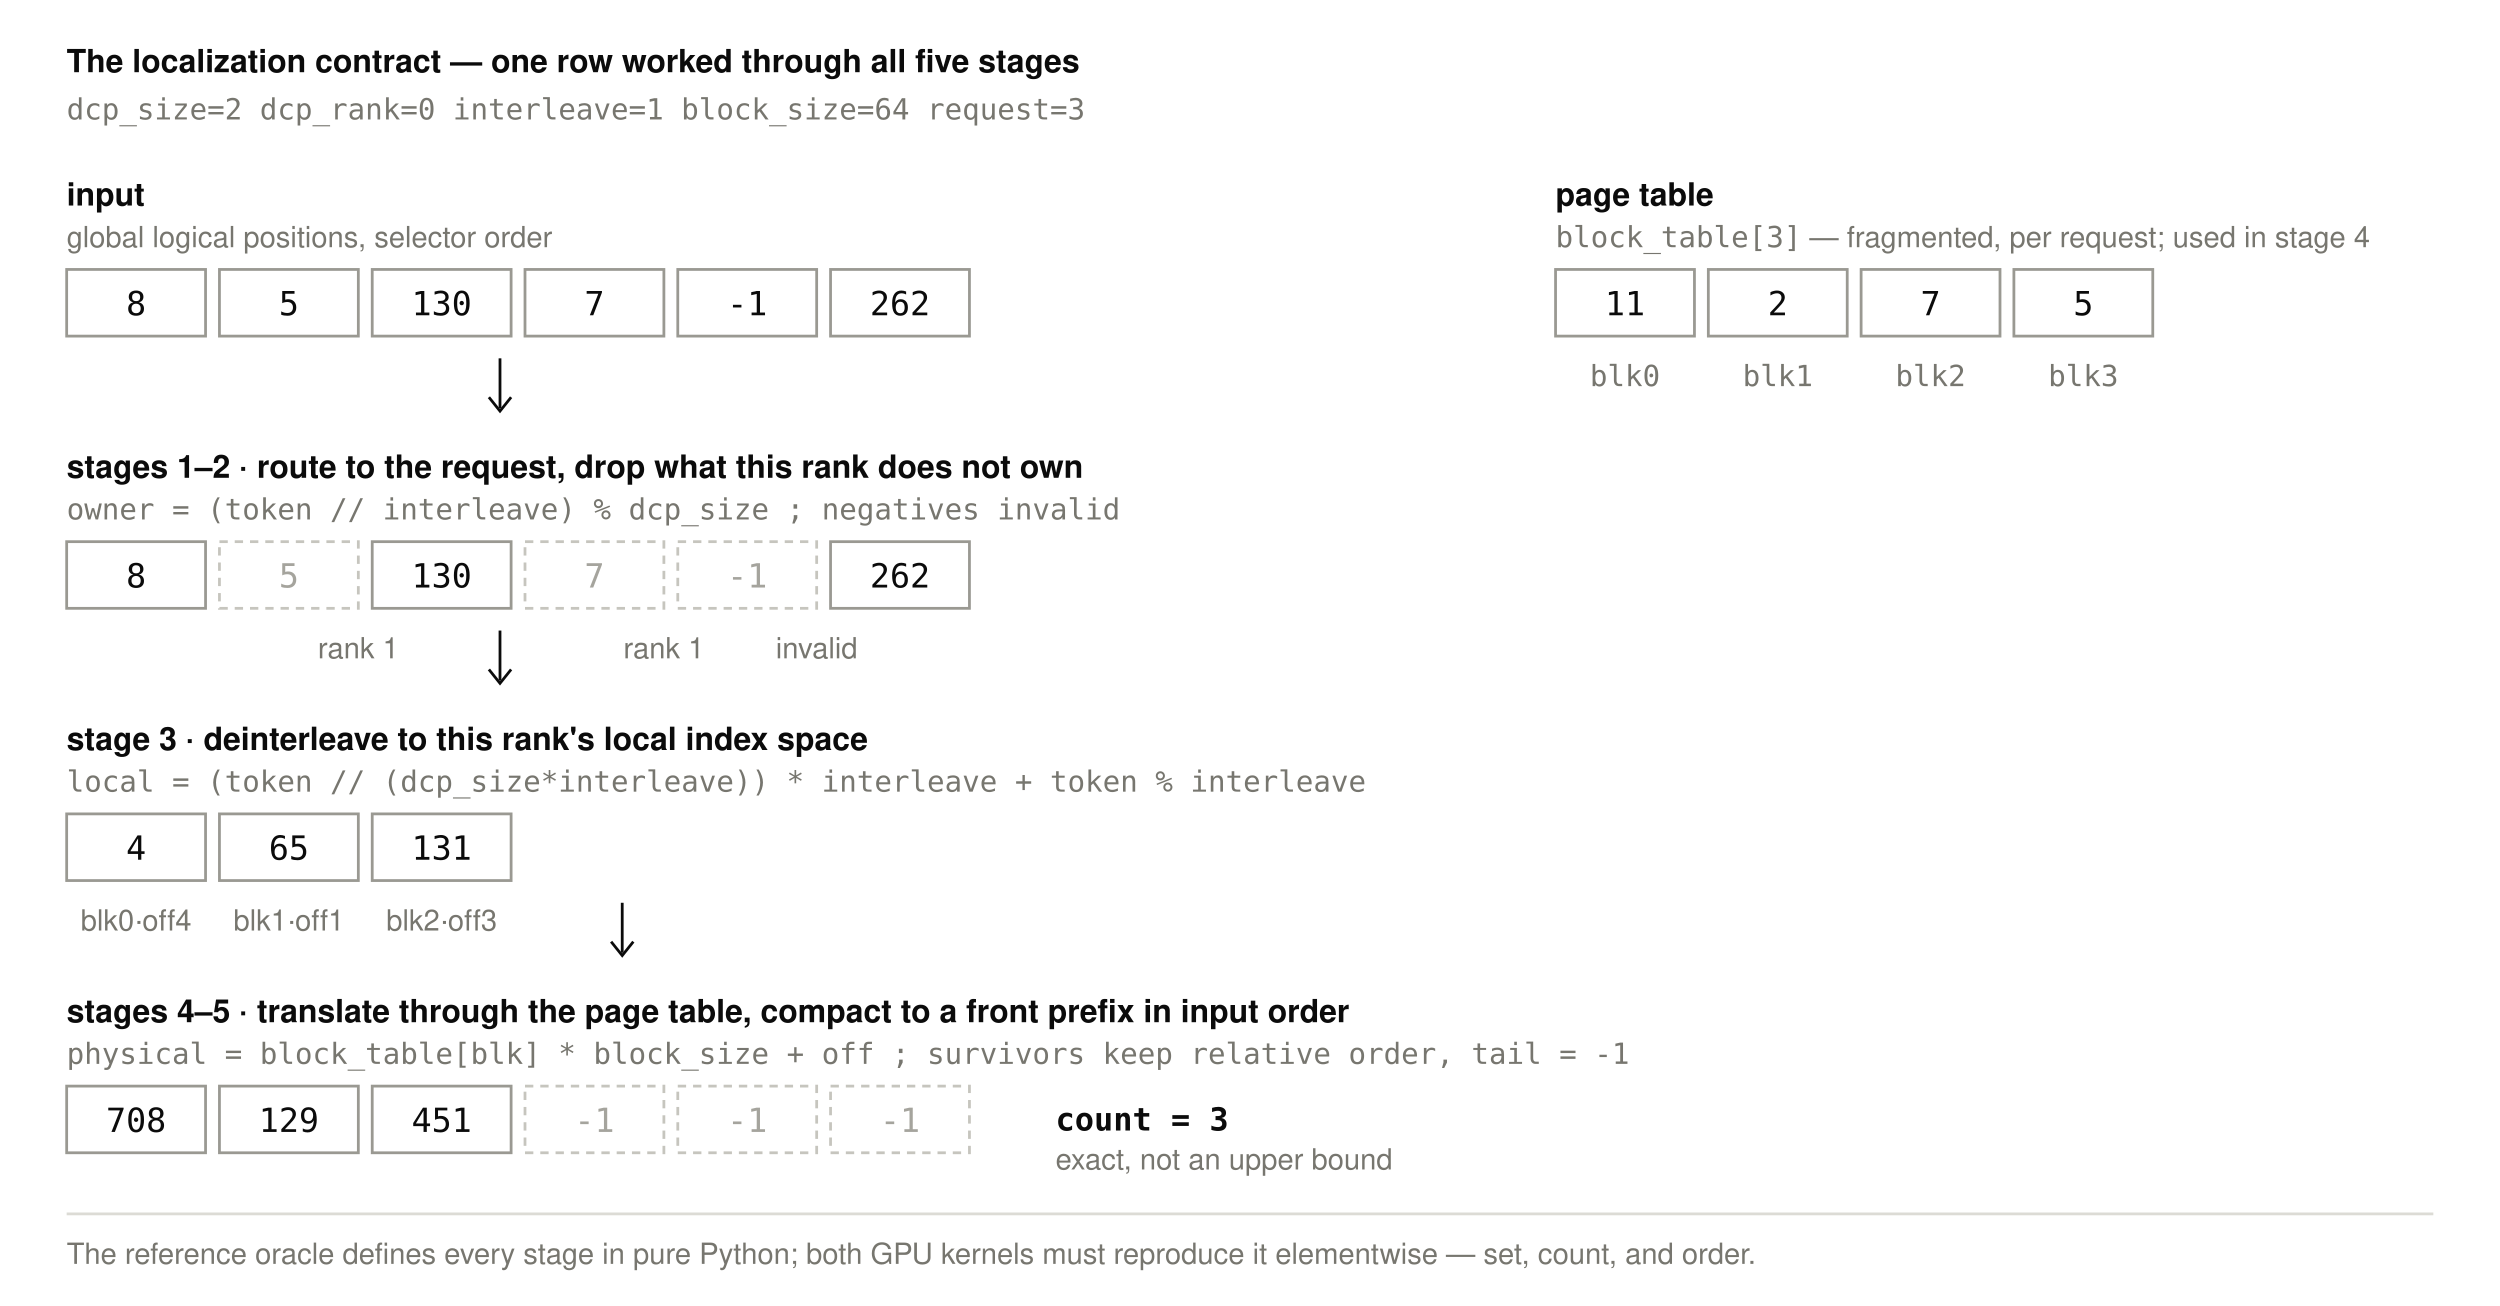
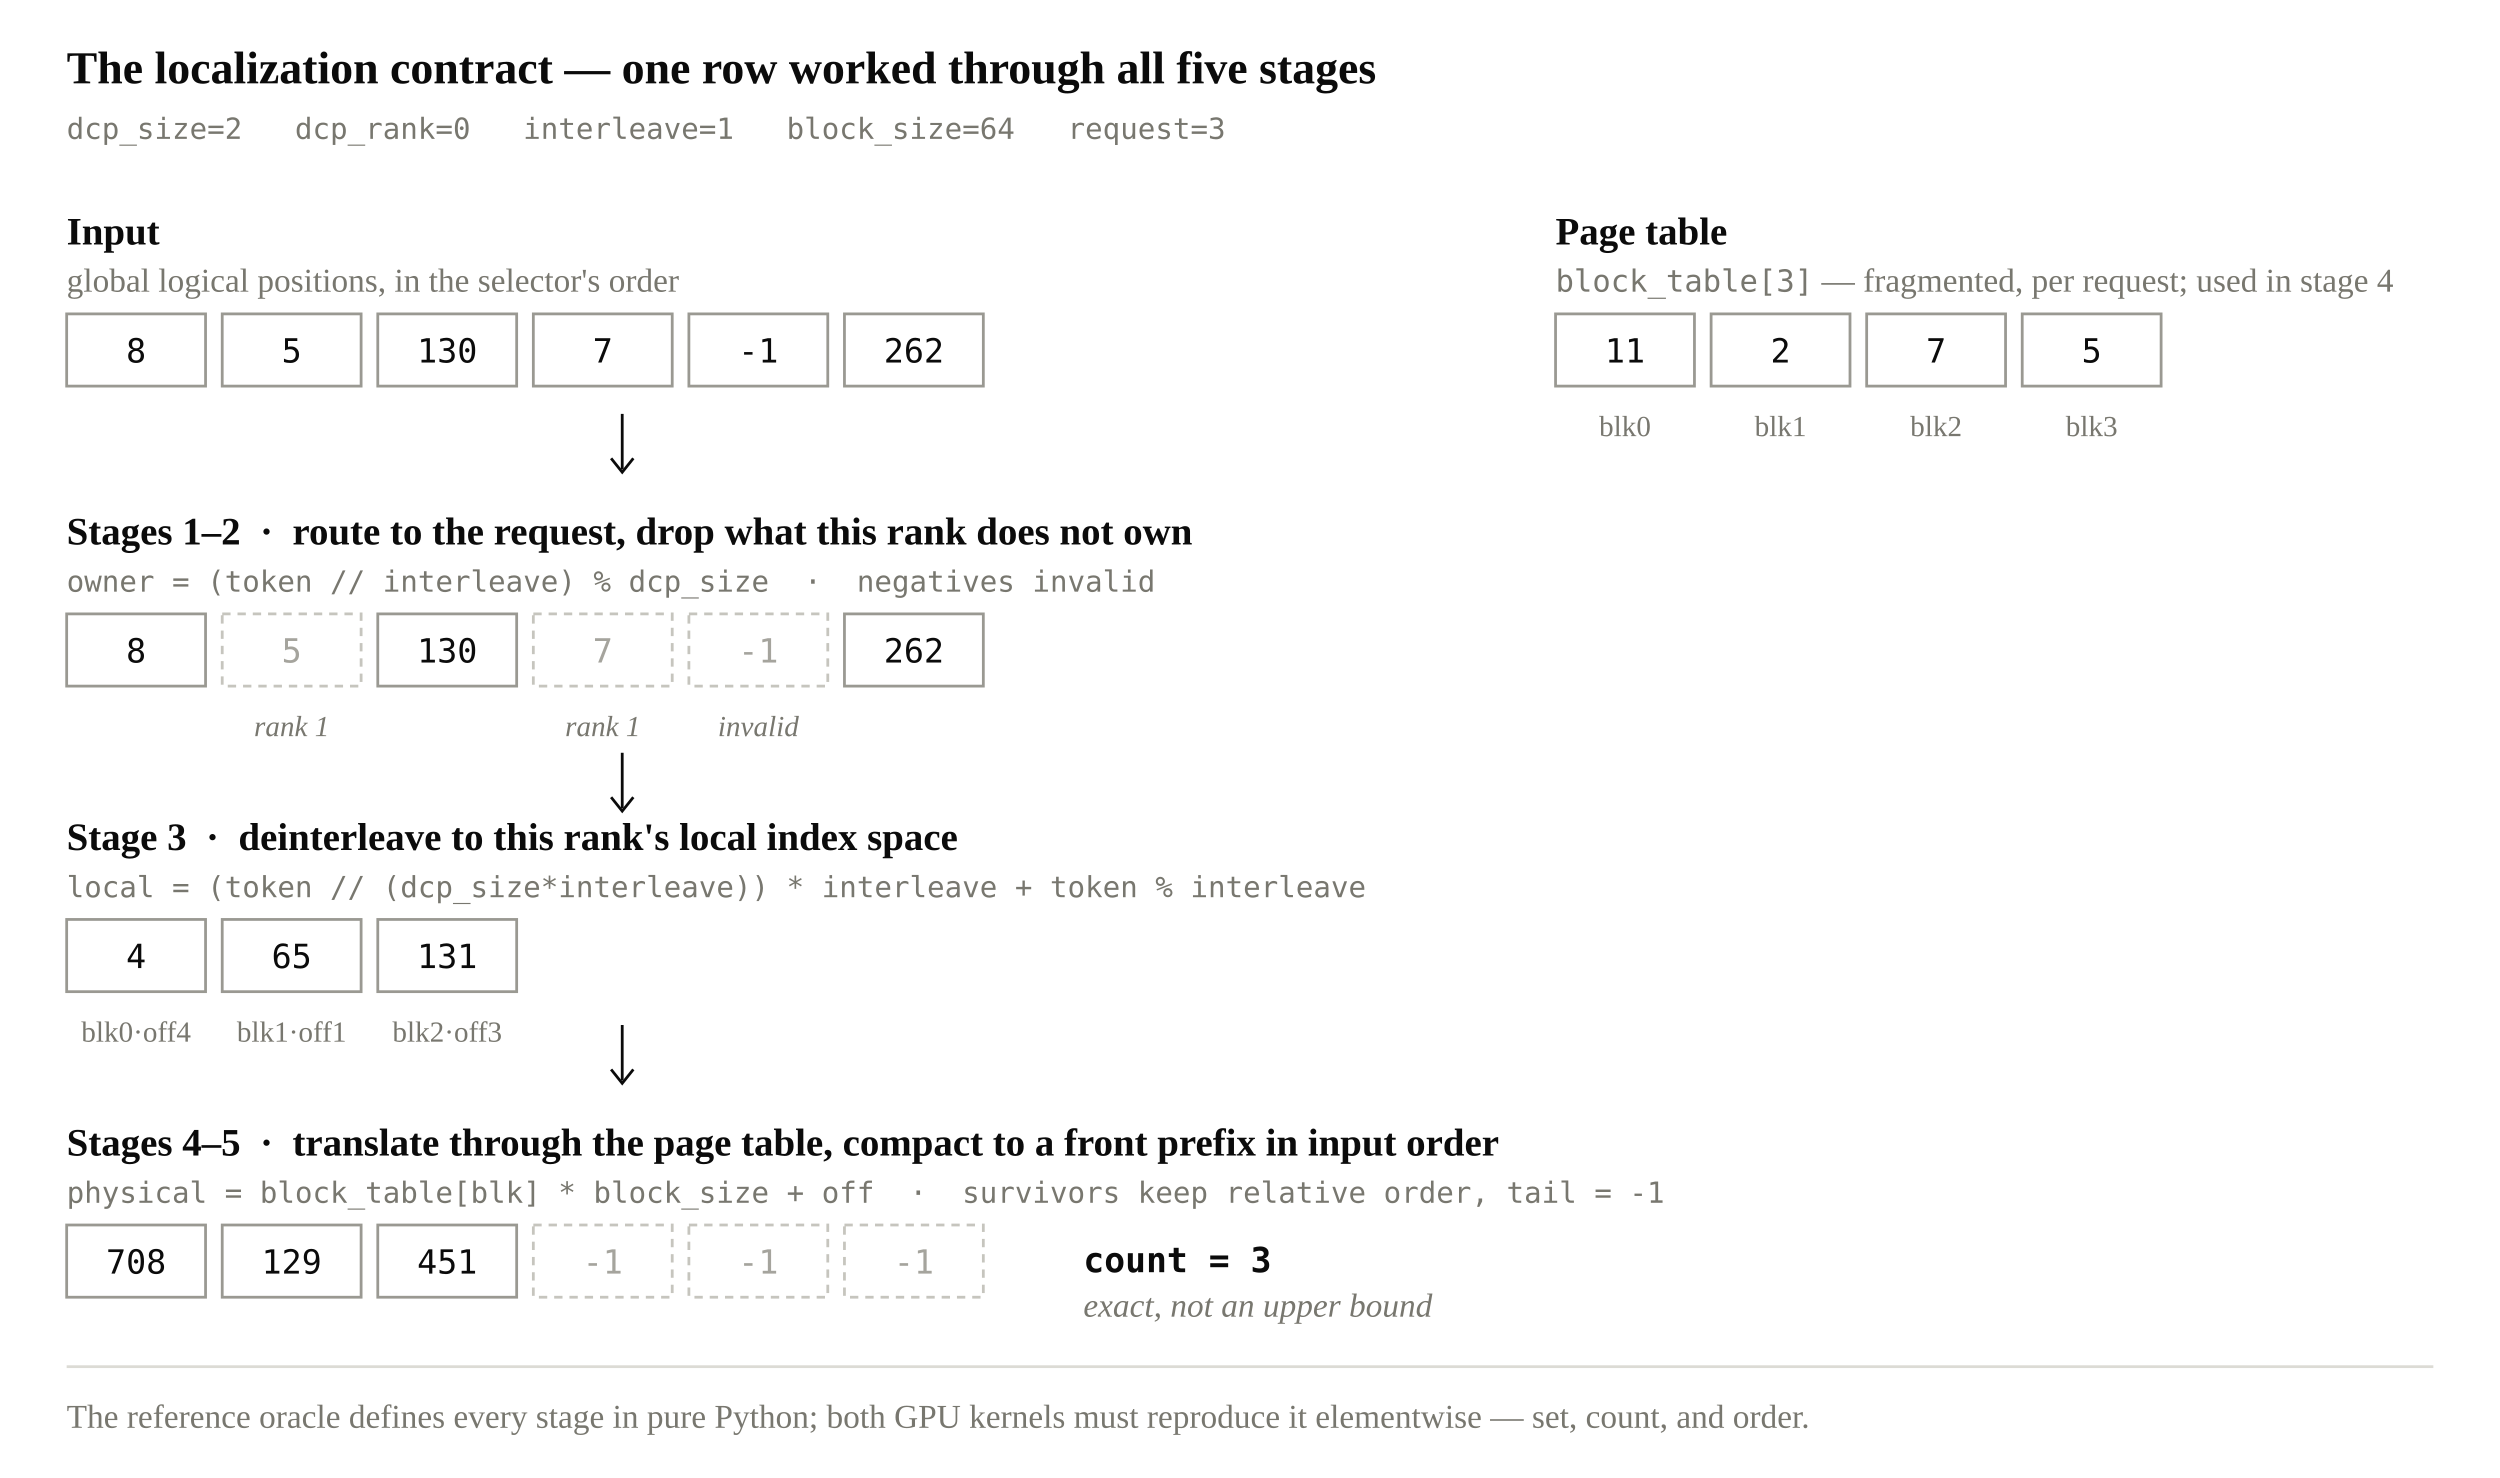
- <svg xmlns="http://www.w3.org/2000/svg" viewBox="0 0 900 470" width="900" height="470" role="img" aria-label="The localization contract in five stages with one worked example: request routing, ownership filter, deinterleave, paged translation, stable front compaction, ending in physical prefix 708 129 451 with exact count 3.">
+ <svg xmlns="http://www.w3.org/2000/svg" viewBox="0 0 900 532" width="900" height="532" role="img" aria-label="The localization contract in five stages with one worked example: request routing, ownership filter, deinterleave, paged translation, stable front compaction, ending in physical prefix 708 129 451 with exact count 3.">
  <style>
-     text  { font-family: -apple-system, "Segoe UI", Helvetica, Arial, sans-serif; }
+     text  { font-family: "Times New Roman", Times, Georgia, serif; }
    .mono { font-family: ui-monospace, SFMono-Regular, "SF Mono", Menlo, Consolas, monospace; }
-     .panel{ fill: #0b0b0b; font-size: 13px; font-weight: 700; }
-     .lab  { fill: #0b0b0b; font-size: 11.5px; }
-     .labB { fill: #0b0b0b; font-size: 11.5px; font-weight: 600; }
-     .mut  { fill: #77766f; font-size: 10.5px; }
+     .fh   { fill: #0b0b0b; font-size: 16.5px; font-weight: 700; }
+     .ph   { fill: #0b0b0b; font-size: 14px; font-weight: 700; }
+     .lab  { fill: #0b0b0b; font-size: 12.5px; }
+     .note { fill: #0b0b0b; font-size: 12.5px; }
+     .noteB{ fill: #0b0b0b; font-size: 12.5px; font-weight: 700; }
+     .mut  { fill: #78776f; font-size: 12px; }
+     .mutS { fill: #78776f; font-size: 10.5px; }
    .val  { fill: #0b0b0b; font-size: 12px; }
    .drpv { fill: #a5a49d; font-size: 12px; }
    .axis { stroke: #0b0b0b; stroke-width: 1; }
-     .tick { stroke: #0b0b0b; stroke-width: 1; }
-     .grid { stroke: #e6e5df; stroke-width: 1; }
+     .tick { stroke: #6f6e68; stroke-width: 1; }
+     .grid { stroke: #d9d8d2; stroke-width: 1; }
+     .trk  { fill: #eeedea; }
    .cell { fill: none; stroke: #9a9992; stroke-width: 1; }
    .drop { fill: none; stroke: #c6c5be; stroke-width: 1; stroke-dasharray: 3 2.5; }
    .blue   { fill: #2a78d6; }
-     .orange { fill: #eb6834; }
-     .gray   { fill: #b3b2ab; }
+     .orange { fill: #e0762f; }
+     .gray   { fill: #b5b4ad; }
    .blueS  { stroke: #2a78d6; }
-     .orangeS{ stroke: #eb6834; }
-     .marg { stroke: #cf3f36; stroke-width: 1; stroke-dasharray: 4 3; }
-     .margT{ fill: #cf3f36; font-size: 10.5px; font-weight: 600; }
+     .orangeS{ stroke: #e0762f; }
+     .band { fill: #2a78d6; fill-opacity: .06; }
+     .chg  { fill: #e0762f; fill-opacity: .10; }
+     .marg { stroke: #c2453a; stroke-width: 1; stroke-dasharray: 4 3; }
+     .margT{ fill: #c2453a; font-size: 11.5px; font-style: italic; }
    .sep  { stroke: #dcdbd5; stroke-width: 1; }
    @media (prefers-color-scheme: dark) {
-       .panel,.lab,.labB,.val { fill: #f0f0ee; }
-       .mut  { fill: #91908a; }
+       .fh,.ph,.lab,.note,.noteB,.val { fill: #f0f0ee; }
+       .mut,.mutS { fill: #92918b; }
      .drpv { fill: #6e6d67; }
-       .axis,.tick { stroke: #f0f0ee; }
-       .grid { stroke: #2c2c2a; }
+       .axis { stroke: #f0f0ee; }
+       .tick { stroke: #8a8983; }
+       .grid { stroke: #2e2e2c; }
+       .trk  { fill: #232322; }
      .cell { stroke: #6f6e68; }
      .drop { stroke: #4a4945; }
      .gray { fill: #55544e; }
      .blue { fill: #3987e5; } .blueS { stroke: #3987e5; }
-       .orange { fill: #ee7a42; } .orangeS { stroke: #ee7a42; }
-       .marg { stroke: #e66761; } .margT { fill: #e66761; }
+       .orange { fill: #e8853f; } .orangeS { stroke: #e8853f; }
+       .band { fill: #3987e5; fill-opacity: .10; }
+       .chg  { fill: #e8853f; fill-opacity: .14; }
+       .marg { stroke: #e06a5e; } .margT { fill: #e06a5e; }
      .sep  { stroke: #3a3a37; }
    }
  </style>
-   <text class="labB" x="24" y="26">The localization contract — one row worked through all five stages</text>
-   <text class="mut mono" x="24" y="43">dcp_size=2   dcp_rank=0   interleave=1   block_size=64   request=3</text>
-   <text class="labB" x="24" y="74">input</text>
-   <text class="mut" x="24" y="89">global logical positions, selector order</text>
-   <rect class="cell" x="24" y="97" width="50" height="24" />
-   <text class="val mono" x="49.0" y="113.5" text-anchor="middle">8</text>
-   <rect class="cell" x="79" y="97" width="50" height="24" />
-   <text class="val mono" x="104.0" y="113.5" text-anchor="middle">5</text>
-   <rect class="cell" x="134" y="97" width="50" height="24" />
-   <text class="val mono" x="159.0" y="113.5" text-anchor="middle">130</text>
-   <rect class="cell" x="189" y="97" width="50" height="24" />
-   <text class="val mono" x="214.0" y="113.5" text-anchor="middle">7</text>
-   <rect class="cell" x="244" y="97" width="50" height="24" />
-   <text class="val mono" x="269.0" y="113.5" text-anchor="middle">-1</text>
-   <rect class="cell" x="299" y="97" width="50" height="24" />
-   <text class="val mono" x="324.0" y="113.5" text-anchor="middle">262</text>
-   <text class="labB" x="560" y="74">page table</text>
-   <text class="mut" x="560" y="89">
-     <tspan class="mono">block_table[3]</tspan> — fragmented, per request; used in stage 4</text>
-   <rect class="cell" x="560" y="97" width="50" height="24" />
-   <text class="val mono" x="585.0" y="113.5" text-anchor="middle">11</text>
-   <rect class="cell" x="615" y="97" width="50" height="24" />
-   <text class="val mono" x="640.0" y="113.5" text-anchor="middle">2</text>
-   <rect class="cell" x="670" y="97" width="50" height="24" />
-   <text class="val mono" x="695.0" y="113.5" text-anchor="middle">7</text>
-   <rect class="cell" x="725" y="97" width="50" height="24" />
-   <text class="val mono" x="750.0" y="113.5" text-anchor="middle">5</text>
-   <text class="mut mono" x="585" y="139" text-anchor="middle">blk0</text>
-   <text class="mut mono" x="640" y="139" text-anchor="middle">blk1</text>
-   <text class="mut mono" x="695" y="139" text-anchor="middle">blk2</text>
-   <text class="mut mono" x="750" y="139" text-anchor="middle">blk3</text>
-   <line class="axis" x1="180" y1="129" x2="180" y2="147" />
-   <path class="axis" fill="none" d="M 176 143 L 180 148 L 184 143" />
-   <text class="labB" x="24" y="172">stages 1–2 · route to the request, drop what this rank does not own</text>
-   <text class="mut mono" x="24" y="187">owner = (token // interleave) % dcp_size ; negatives invalid</text>
-   <rect class="cell" x="24" y="195" width="50" height="24" />
-   <text class="val mono" x="49.0" y="211.5" text-anchor="middle">8</text>
-   <rect class="drop" x="79" y="195" width="50" height="24" />
-   <text class="drpv mono" x="104.0" y="211.5" text-anchor="middle">5</text>
-   <rect class="cell" x="134" y="195" width="50" height="24" />
-   <text class="val mono" x="159.0" y="211.5" text-anchor="middle">130</text>
-   <rect class="drop" x="189" y="195" width="50" height="24" />
-   <text class="drpv mono" x="214.0" y="211.5" text-anchor="middle">7</text>
-   <rect class="drop" x="244" y="195" width="50" height="24" />
-   <text class="drpv mono" x="269.0" y="211.5" text-anchor="middle">-1</text>
-   <rect class="cell" x="299" y="195" width="50" height="24" />
-   <text class="val mono" x="324.0" y="211.5" text-anchor="middle">262</text>
-   <text class="mut" x="49" y="237" text-anchor="middle"> </text>
-   <g class="mut" text-anchor="middle" font-size="10">
-     <text x="129" y="237">rank 1</text>
-     <text x="239" y="237">rank 1</text>
-     <text x="294" y="237">invalid</text>
+   <text class="fh" x="24" y="30">The localization contract — one row worked through all five stages</text>
+   <text class="mutS mono" x="24" y="50">dcp_size=2   dcp_rank=0   interleave=1   block_size=64   request=3</text>
+   <text class="ph" x="24" y="88" font-size="13">Input</text>
+   <text class="mut" x="24" y="105">global logical positions, in the selector's order</text>
+   <rect class="cell" x="24" y="113" width="50" height="26" />
+   <text class="val mono" x="49.0" y="130.5" text-anchor="middle">8</text>
+   <rect class="cell" x="80" y="113" width="50" height="26" />
+   <text class="val mono" x="105.0" y="130.5" text-anchor="middle">5</text>
+   <rect class="cell" x="136" y="113" width="50" height="26" />
+   <text class="val mono" x="161.0" y="130.5" text-anchor="middle">130</text>
+   <rect class="cell" x="192" y="113" width="50" height="26" />
+   <text class="val mono" x="217.0" y="130.5" text-anchor="middle">7</text>
+   <rect class="cell" x="248" y="113" width="50" height="26" />
+   <text class="val mono" x="273.0" y="130.5" text-anchor="middle">-1</text>
+   <rect class="cell" x="304" y="113" width="50" height="26" />
+   <text class="val mono" x="329.0" y="130.5" text-anchor="middle">262</text>
+   <text class="ph" x="560" y="88" font-size="13">Page table</text>
+   <text class="mut" x="560" y="105">
+     <tspan class="mono" font-size="11">block_table[3]</tspan> — fragmented, per request; used in stage 4</text>
+   <rect class="cell" x="560" y="113" width="50" height="26" />
+   <text class="val mono" x="585.0" y="130.5" text-anchor="middle">11</text>
+   <rect class="cell" x="616" y="113" width="50" height="26" />
+   <text class="val mono" x="641.0" y="130.5" text-anchor="middle">2</text>
+   <rect class="cell" x="672" y="113" width="50" height="26" />
+   <text class="val mono" x="697.0" y="130.5" text-anchor="middle">7</text>
+   <rect class="cell" x="728" y="113" width="50" height="26" />
+   <text class="val mono" x="753.0" y="130.5" text-anchor="middle">5</text>
+   <g class="mutS mono" text-anchor="middle">
+     <text x="585" y="157">blk0</text>
+     <text x="641" y="157">blk1</text>
+     <text x="697" y="157">blk2</text>
+     <text x="753" y="157">blk3</text>
  </g>
-   <line class="axis" x1="180" y1="227" x2="180" y2="245" />
-   <path class="axis" fill="none" d="M 176 241 L 180 246 L 184 241" />
-   <text class="labB" x="24" y="270">stage 3 · deinterleave to this rank's local index space</text>
-   <text class="mut mono" x="24" y="285">local = (token // (dcp_size*interleave)) * interleave + token % interleave</text>
-   <rect class="cell" x="24" y="293" width="50" height="24" />
-   <text class="val mono" x="49.0" y="309.5" text-anchor="middle">4</text>
-   <rect class="cell" x="79" y="293" width="50" height="24" />
-   <text class="val mono" x="104.0" y="309.5" text-anchor="middle">65</text>
-   <rect class="cell" x="134" y="293" width="50" height="24" />
-   <text class="val mono" x="159.0" y="309.5" text-anchor="middle">131</text>
-   <g class="mut mono" text-anchor="middle" font-size="10">
-     <text x="49" y="335">blk0·off4</text>
-     <text x="104" y="335">blk1·off1</text>
-     <text x="159" y="335">blk2·off3</text>
+   <line class="axis" x1="224" y1="149" x2="224" y2="169" />
+   <path class="axis" fill="none" d="M 220 165 L 224 170 L 228 165" />
+   <text class="ph" x="24" y="196" font-size="13">Stages 1–2  ·  route to the request, drop what this rank does not own</text>
+   <text class="mutS mono" x="24" y="213">owner = (token // interleave) % dcp_size  ·  negatives invalid</text>
+   <rect class="cell" x="24" y="221" width="50" height="26" />
+   <text class="val mono" x="49.0" y="238.5" text-anchor="middle">8</text>
+   <rect class="drop" x="80" y="221" width="50" height="26" />
+   <text class="drpv mono" x="105.0" y="238.5" text-anchor="middle">5</text>
+   <rect class="cell" x="136" y="221" width="50" height="26" />
+   <text class="val mono" x="161.0" y="238.5" text-anchor="middle">130</text>
+   <rect class="drop" x="192" y="221" width="50" height="26" />
+   <text class="drpv mono" x="217.0" y="238.5" text-anchor="middle">7</text>
+   <rect class="drop" x="248" y="221" width="50" height="26" />
+   <text class="drpv mono" x="273.0" y="238.5" text-anchor="middle">-1</text>
+   <rect class="cell" x="304" y="221" width="50" height="26" />
+   <text class="val mono" x="329.0" y="238.5" text-anchor="middle">262</text>
+   <g class="mutS" text-anchor="middle" font-style="italic">
+     <text x="105" y="265">rank 1</text>
+     <text x="217" y="265">rank 1</text>
+     <text x="273" y="265">invalid</text>
  </g>
-   <line class="axis" x1="224" y1="325" x2="224" y2="343" />
-   <path class="axis" fill="none" d="M 220 339 L 224 344 L 228 339" />
-   <text class="labB" x="24" y="368">stages 4–5 · translate through the page table, compact to a front prefix in input order</text>
-   <text class="mut mono" x="24" y="383">physical = block_table[blk] * block_size + off ; survivors keep relative order, tail = -1</text>
-   <rect class="cell" x="24" y="391" width="50" height="24" />
-   <text class="val mono" x="49.0" y="407.5" text-anchor="middle">708</text>
-   <rect class="cell" x="79" y="391" width="50" height="24" />
-   <text class="val mono" x="104.0" y="407.5" text-anchor="middle">129</text>
-   <rect class="cell" x="134" y="391" width="50" height="24" />
-   <text class="val mono" x="159.0" y="407.5" text-anchor="middle">451</text>
-   <rect class="drop" x="189" y="391" width="50" height="24" />
-   <text class="drpv mono" x="214.0" y="407.5" text-anchor="middle">-1</text>
-   <rect class="drop" x="244" y="391" width="50" height="24" />
-   <text class="drpv mono" x="269.0" y="407.5" text-anchor="middle">-1</text>
-   <rect class="drop" x="299" y="391" width="50" height="24" />
-   <text class="drpv mono" x="324.0" y="407.5" text-anchor="middle">-1</text>
-   <text class="labB mono" x="380" y="407">count = 3</text>
-   <text class="mut" x="380" y="421">exact, not an upper bound</text>
-   <line class="sep" x1="24" y1="437" x2="876" y2="437" />
-   <text class="mut" x="24" y="455">The reference oracle defines every stage in pure Python; both GPU kernels must reproduce it elementwise — set, count, and order.</text>
+   <line class="axis" x1="224" y1="271" x2="224" y2="291" />
+   <path class="axis" fill="none" d="M 220 287 L 224 292 L 228 287" />
+   <text class="ph" x="24" y="306" font-size="13">Stage 3  ·  deinterleave to this rank's local index space</text>
+   <text class="mutS mono" x="24" y="323">local = (token // (dcp_size*interleave)) * interleave + token % interleave</text>
+   <rect class="cell" x="24" y="331" width="50" height="26" />
+   <text class="val mono" x="49.0" y="348.5" text-anchor="middle">4</text>
+   <rect class="cell" x="80" y="331" width="50" height="26" />
+   <text class="val mono" x="105.0" y="348.5" text-anchor="middle">65</text>
+   <rect class="cell" x="136" y="331" width="50" height="26" />
+   <text class="val mono" x="161.0" y="348.5" text-anchor="middle">131</text>
+   <g class="mutS mono" text-anchor="middle">
+     <text x="49" y="375">blk0·off4</text>
+     <text x="105" y="375">blk1·off1</text>
+     <text x="161" y="375">blk2·off3</text>
+   </g>
+   <line class="axis" x1="224" y1="369" x2="224" y2="389" />
+   <path class="axis" fill="none" d="M 220 385 L 224 390 L 228 385" />
+   <text class="ph" x="24" y="416" font-size="13">Stages 4–5  ·  translate through the page table, compact to a front prefix in input order</text>
+   <text class="mutS mono" x="24" y="433">physical = block_table[blk] * block_size + off  ·  survivors keep relative order, tail = -1</text>
+   <rect class="cell" x="24" y="441" width="50" height="26" />
+   <text class="val mono" x="49.0" y="458.5" text-anchor="middle">708</text>
+   <rect class="cell" x="80" y="441" width="50" height="26" />
+   <text class="val mono" x="105.0" y="458.5" text-anchor="middle">129</text>
+   <rect class="cell" x="136" y="441" width="50" height="26" />
+   <text class="val mono" x="161.0" y="458.5" text-anchor="middle">451</text>
+   <rect class="drop" x="192" y="441" width="50" height="26" />
+   <text class="drpv mono" x="217.0" y="458.5" text-anchor="middle">-1</text>
+   <rect class="drop" x="248" y="441" width="50" height="26" />
+   <text class="drpv mono" x="273.0" y="458.5" text-anchor="middle">-1</text>
+   <rect class="drop" x="304" y="441" width="50" height="26" />
+   <text class="drpv mono" x="329.0" y="458.5" text-anchor="middle">-1</text>
+   <text class="noteB mono" x="390" y="458" font-size="13">count = 3</text>
+   <text class="mut" x="390" y="474" font-style="italic">exact, not an upper bound</text>
+   <line class="sep" x1="24" y1="492" x2="876" y2="492" />
+   <text class="mut" x="24" y="514">The reference oracle defines every stage in pure Python; both GPU kernels must reproduce it elementwise — set, count, and order.</text>
</svg>
